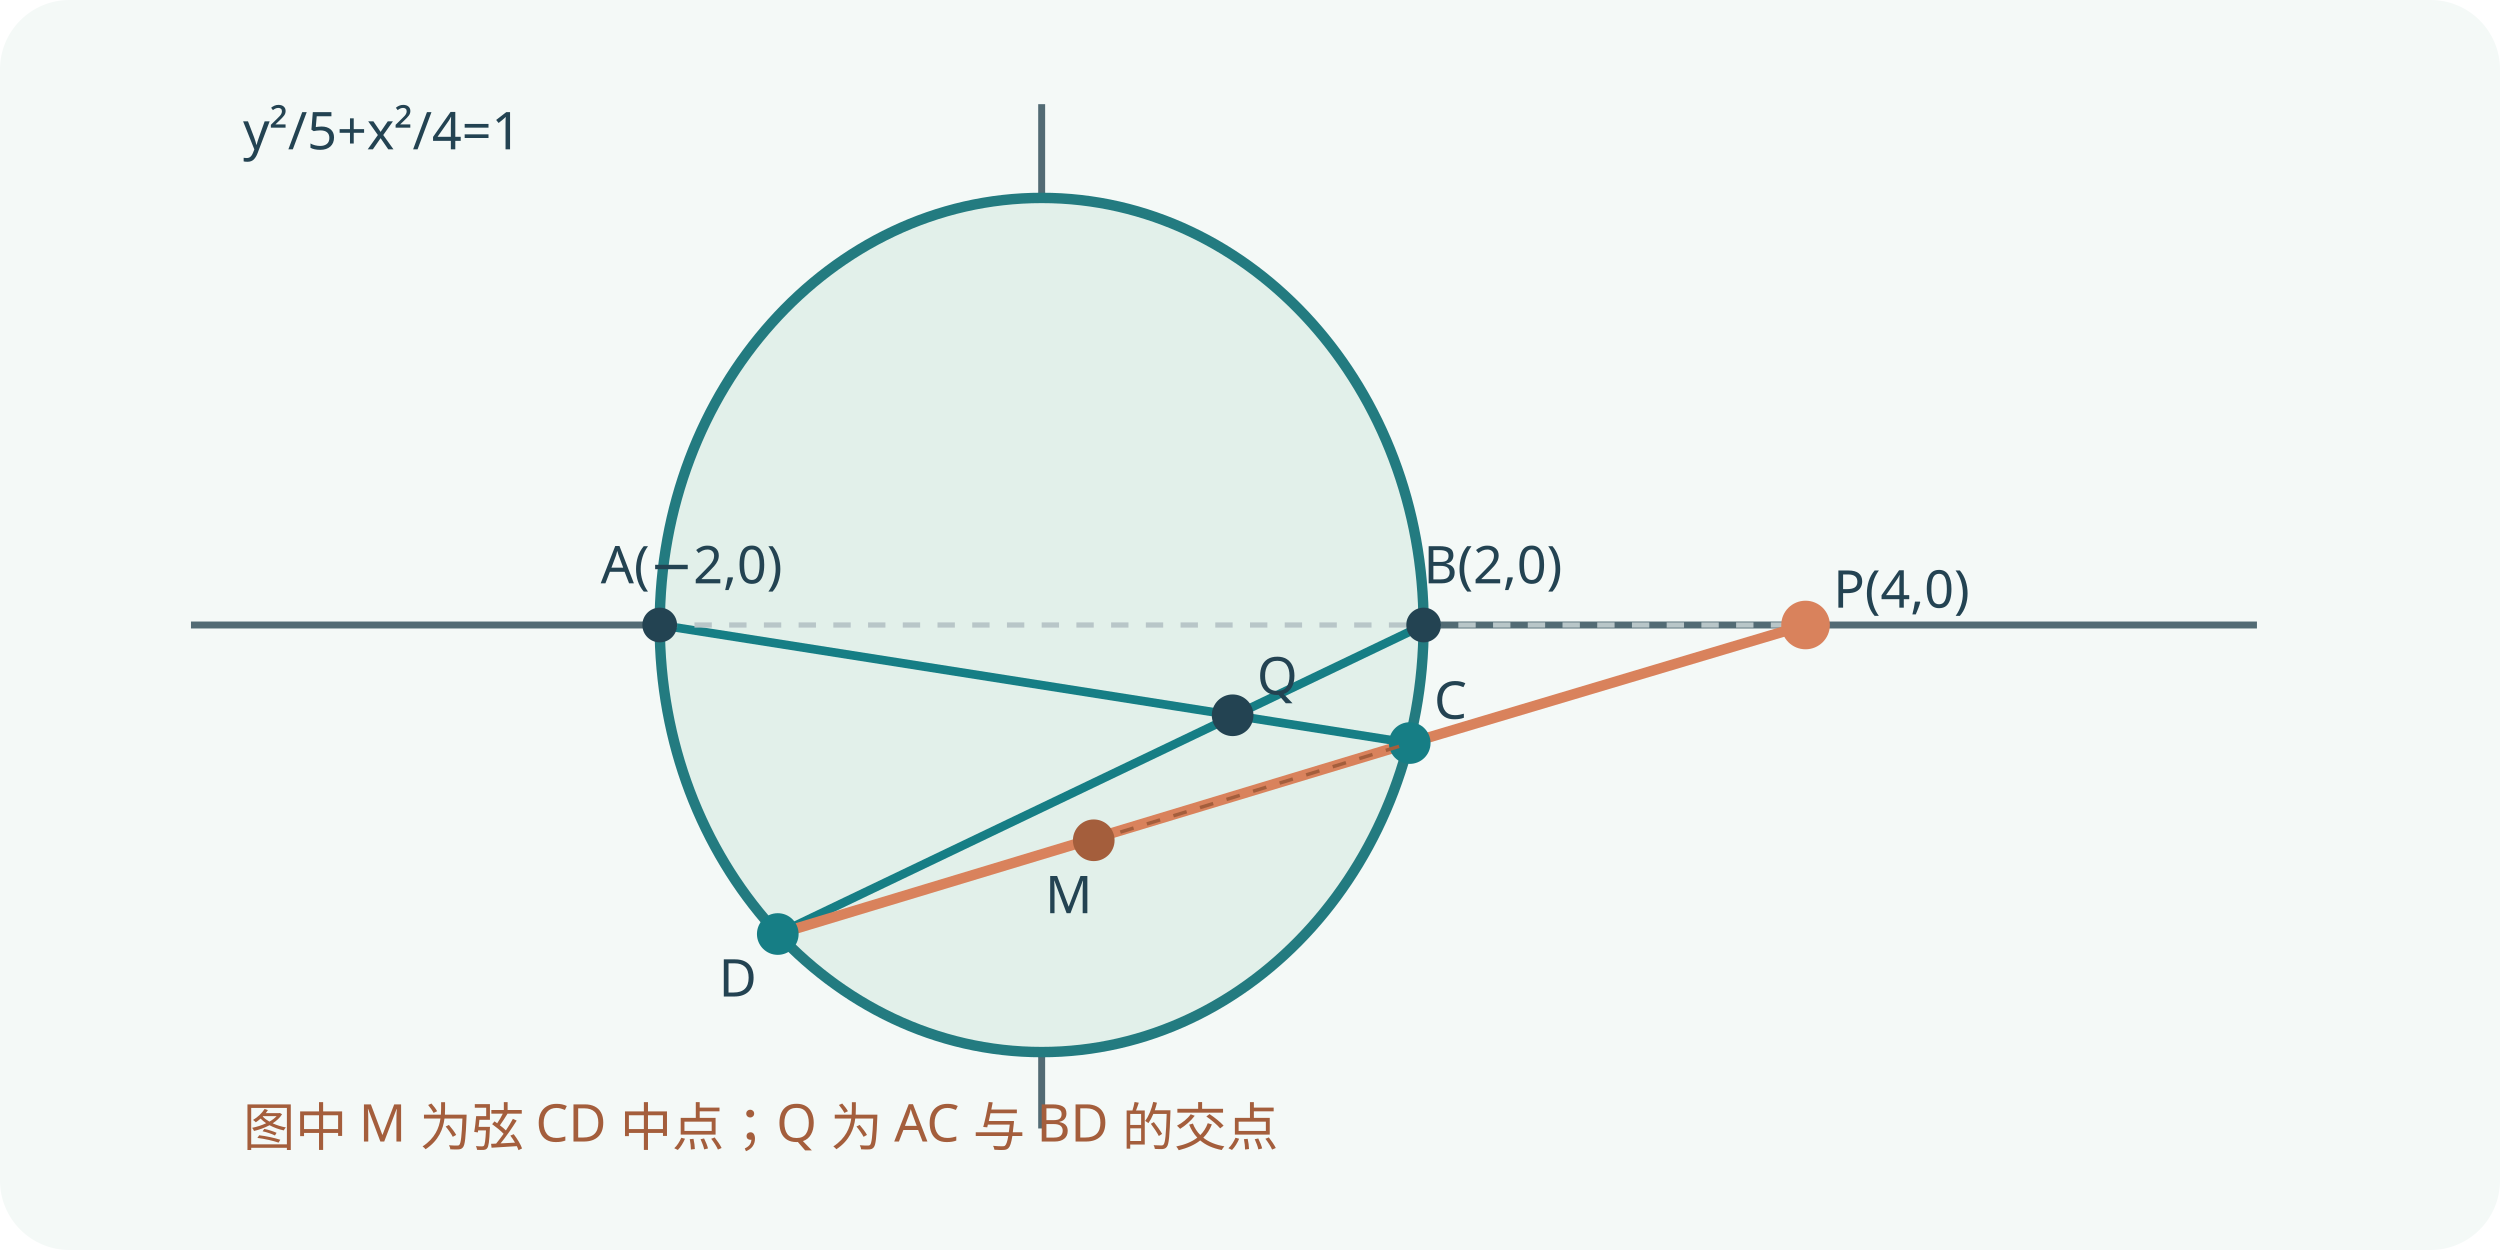
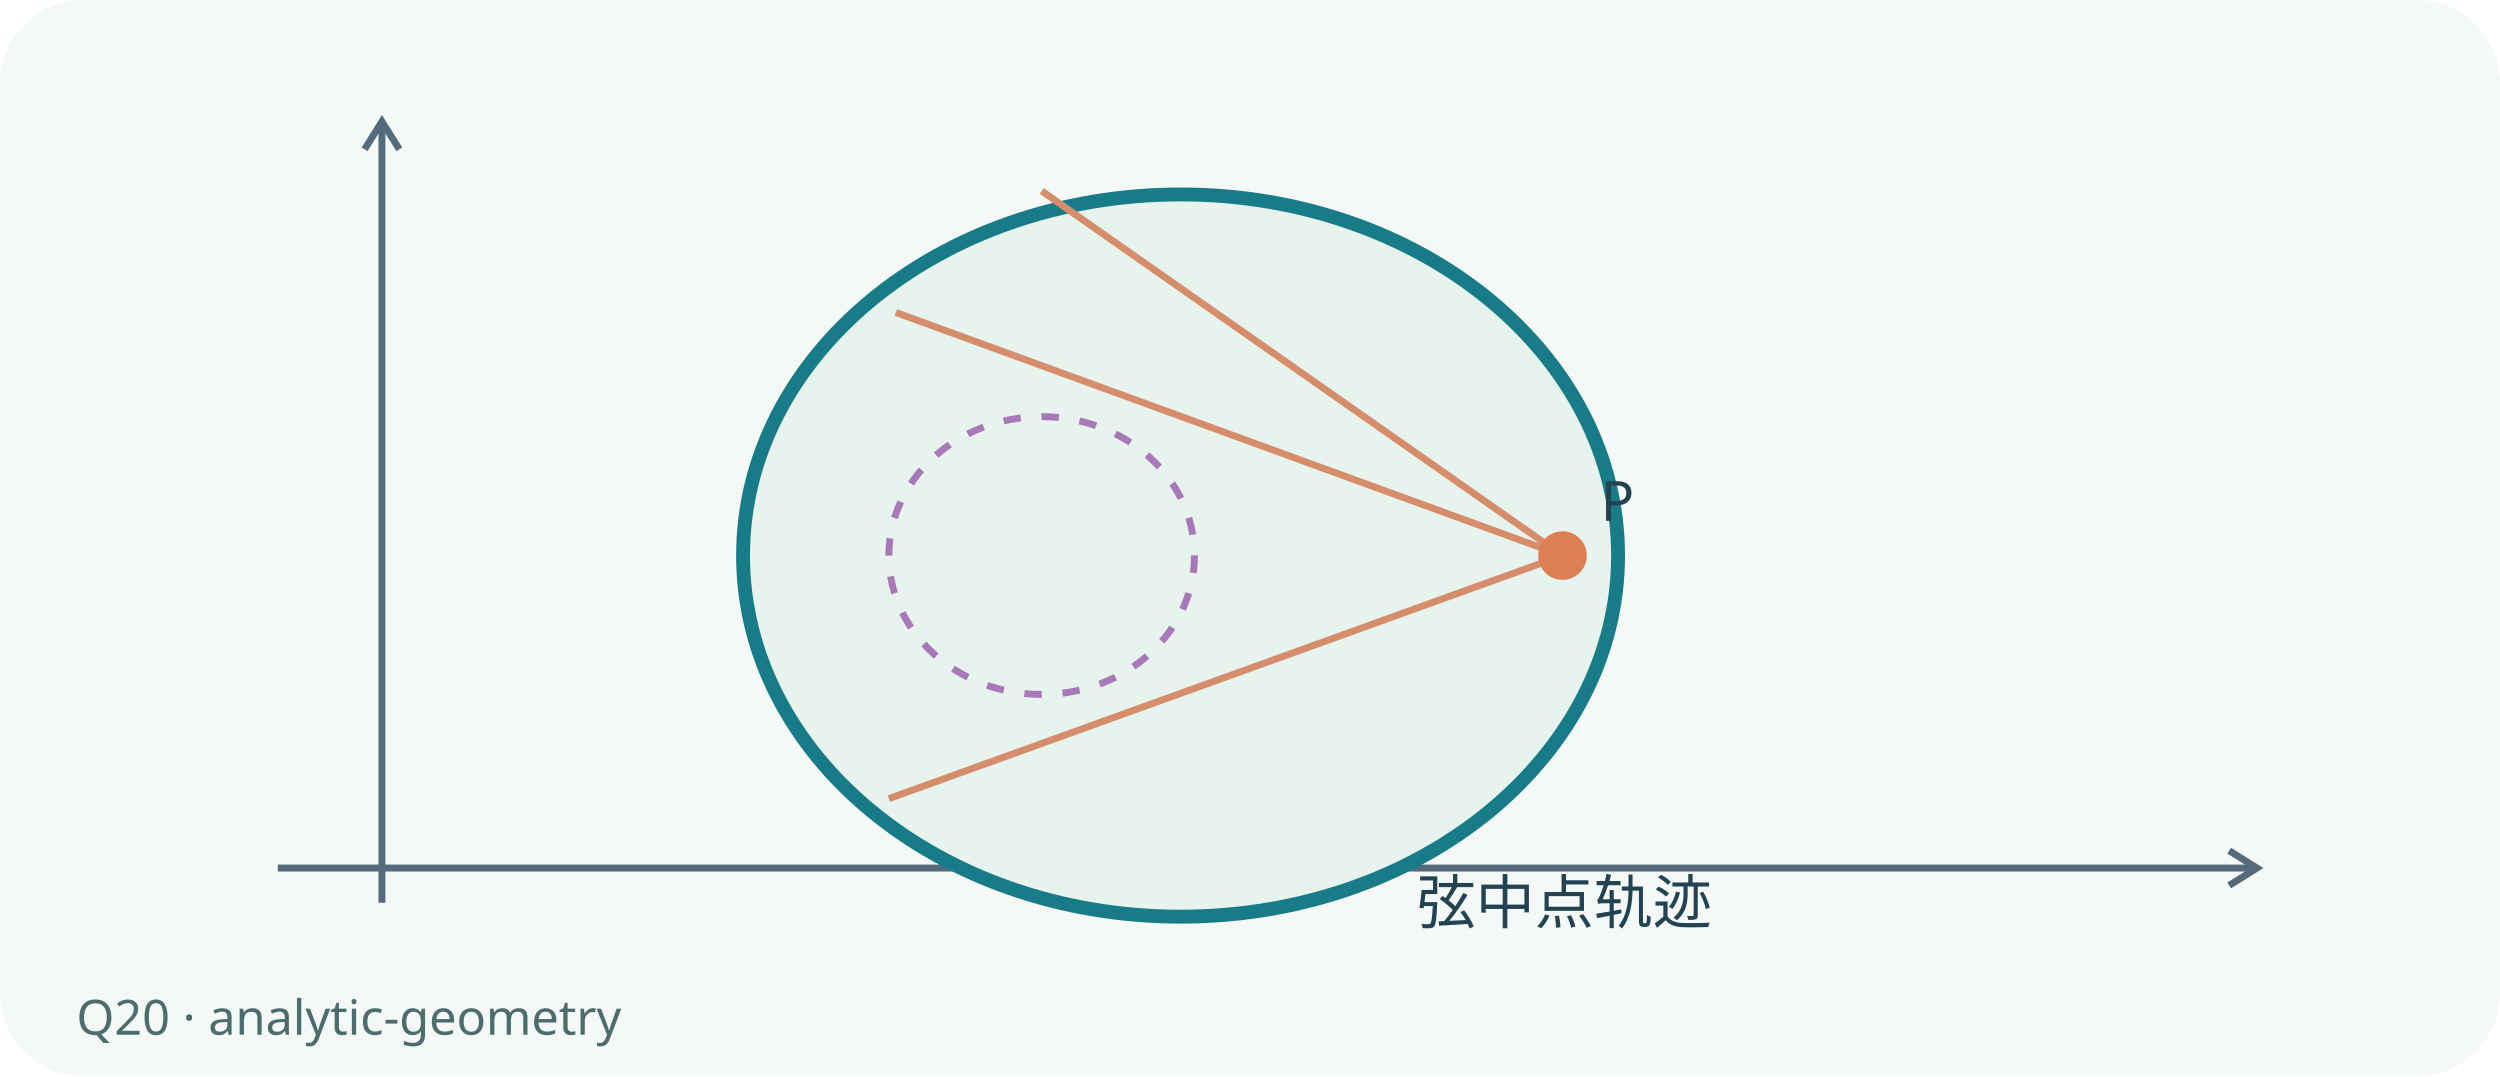
- <svg xmlns="http://www.w3.org/2000/svg" viewBox="0 0 720 360" role="img" aria-labelledby="q20t q20d">
-   <rect width="720" height="360" rx="20" fill="#f4f9f7" />
-   <path d="M55 180H650M300 30V325" stroke="#526b74" stroke-width="2" />
-   <ellipse cx="300" cy="180" rx="110" ry="123" fill="#e2f0ea" stroke="#237b80" stroke-width="3" />
-   <path d="M190 180L406 214M410 180L224 269" stroke="#167e85" stroke-width="2.5" />
-   <path d="M190 180L520 180" stroke="#b8c6c8" stroke-width="1.5" stroke-dasharray="5 5" />
-   <path d="M224 269L406 214L520 180" stroke="#d9825c" stroke-width="3" />
-   <circle cx="190" cy="180" r="5" fill="#234352" />
-   <circle cx="410" cy="180" r="5" fill="#234352" />
-   <circle cx="520" cy="180" r="7" fill="#d9825c" />
-   <circle cx="406" cy="214" r="6" fill="#167e85" />
-   <circle cx="224" cy="269" r="6" fill="#167e85" />
-   <circle cx="315" cy="242" r="6" fill="#a45e3c" />
-   <circle cx="355" cy="206" r="6" fill="#234352" />
-   <path d="M315 242L406 214" stroke="#a45e3c" stroke-dasharray="4 4" />
-   <g fill="#234352" font-family="system-ui,sans-serif" font-size="15">
-     <text x="173" y="168">A(−2,0)</text>
-     <text x="410" y="168">B(2,0)</text>
-     <text x="528" y="175">P(4,0)</text>
-     <text x="413" y="207">C</text>
-     <text x="207" y="287">D</text>
-     <text x="301" y="263">M</text>
-     <text x="362" y="200">Q</text>
-     <text x="70" y="43">y²/5+x²/4=1</text>
-     <text x="70" y="330" fill="#a45e3c">图中 M 为弦 CD 中点；Q 为 AC 与 BD 的交点</text>
-   </g>
+ <svg xmlns="http://www.w3.org/2000/svg" viewBox="0 0 720 310" role="img" aria-label="所有经过 P 的弦中点画出一条椭圆弧，AC 与 BD 的交点横坐标固定">
+   <rect x="0" y="0" width="720" height="310" rx="24" fill="#f4f9f7" />
+   <path d="M80 250H650M110 260V35" stroke="#536b7b" stroke-width="2" />
+   <path d="m642 245 8 5-8 5 M105 43l5-8 5 8" fill="none" stroke="#536b7b" stroke-width="2" />
+   <ellipse cx="340" cy="160" rx="126" ry="104" fill="#e7f3ed" stroke="#187c88" stroke-width="4" />
+   <path d="M450 160L256 230M450 160L258 90M450 160L300 55" stroke="#d58d6b" stroke-width="2" fill="none" />
+   <ellipse cx="300" cy="160" rx="44" ry="40" stroke="#a978b8" stroke-width="2" stroke-dasharray="5 6" fill="none" />
+   <circle cx="450" cy="160" r="7" fill="#dc8053" />
+   <text x="461" y="150" fill="#234352" font-size="16" font-family="system-ui, sans-serif">P</text>
+   <text x="408" y="266" fill="#234352" font-size="17" font-family="system-ui, sans-serif">弦中点轨迹</text>
+   <text x="22" y="298" fill="#4d6c6e" font-size="14" font-family="system-ui,sans-serif">Q20 · analytic-geometry</text>
</svg>
